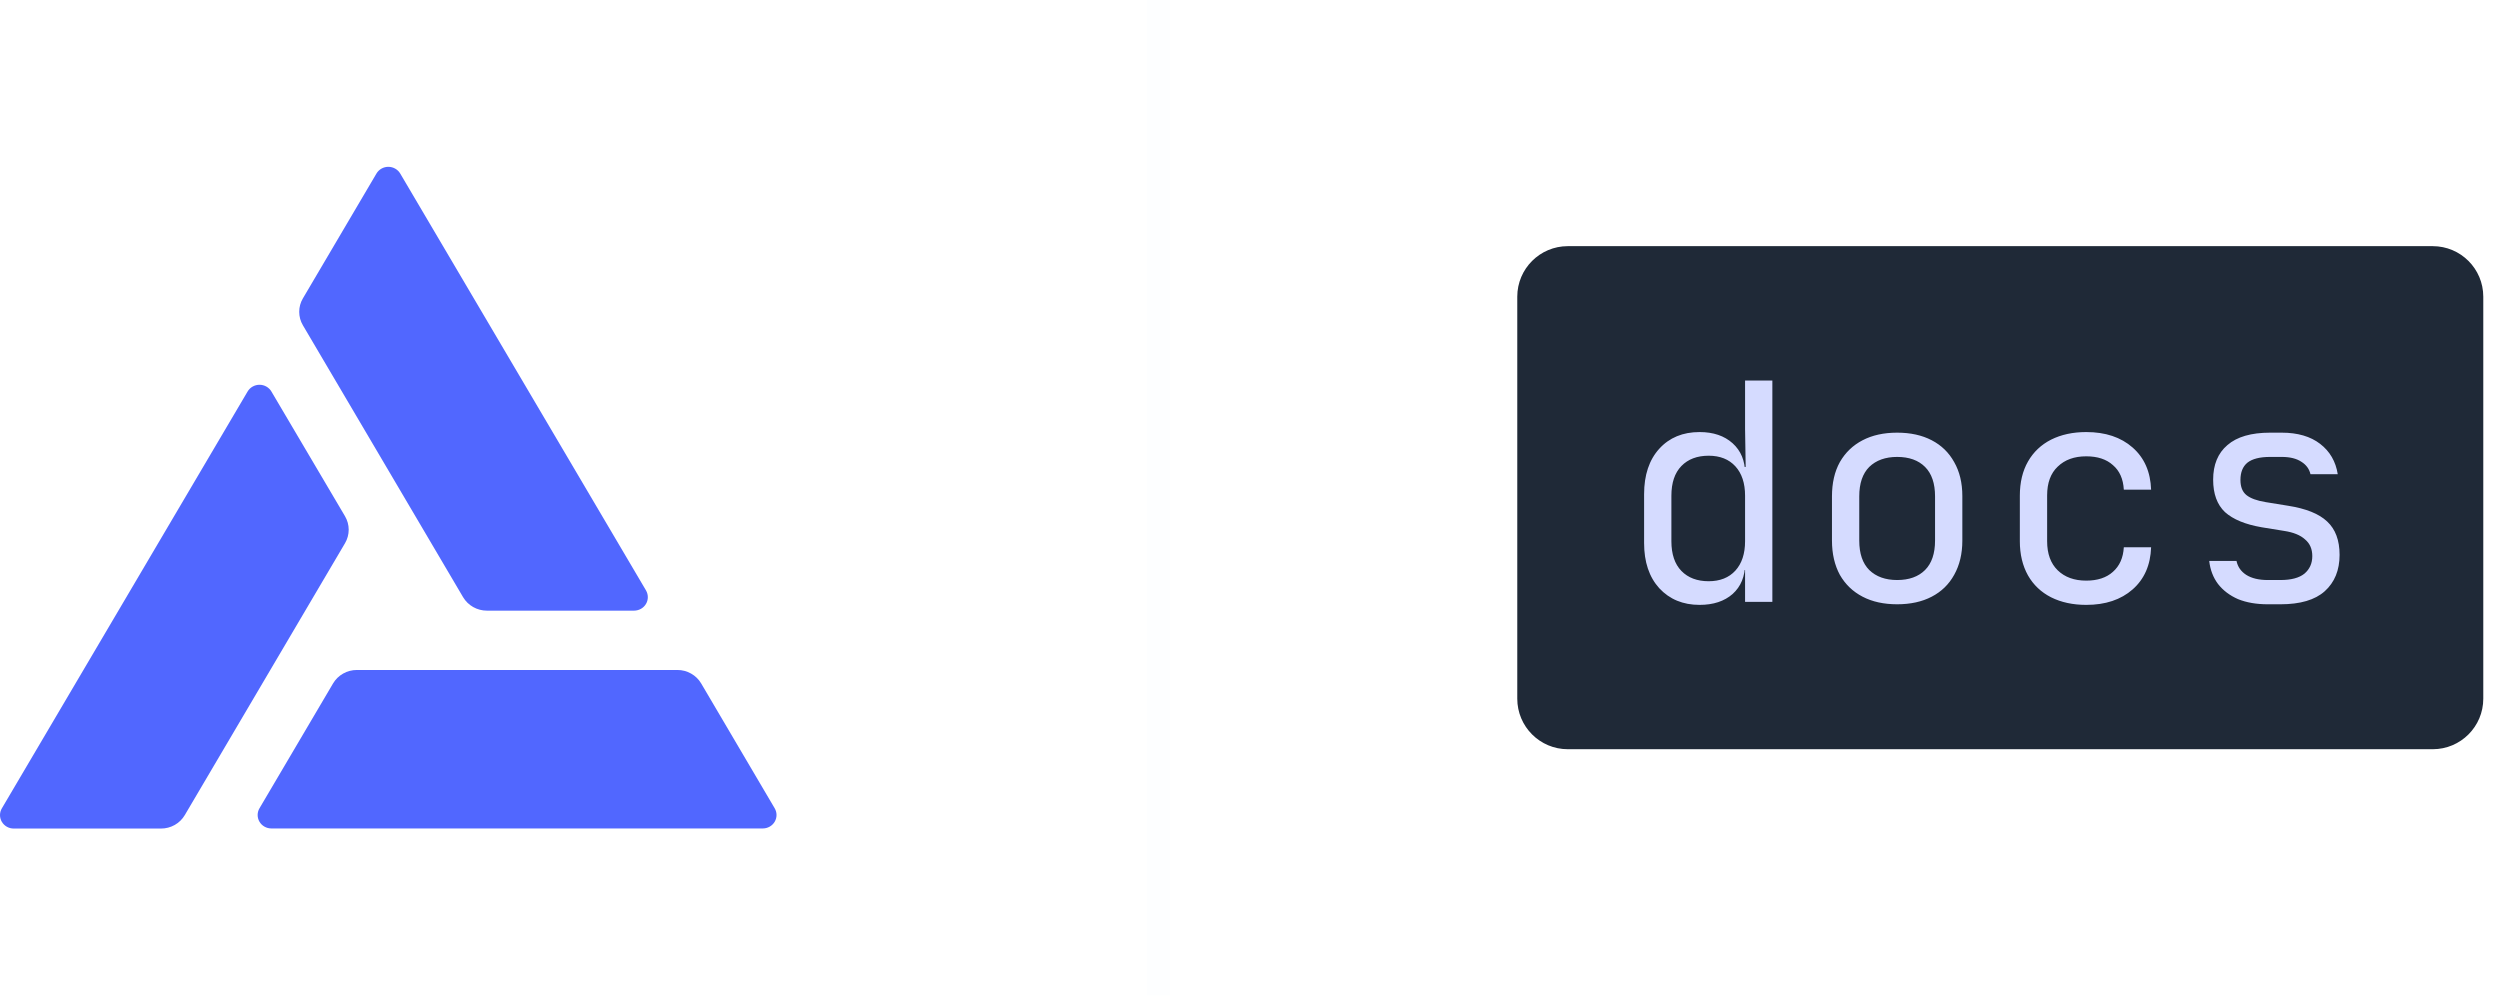
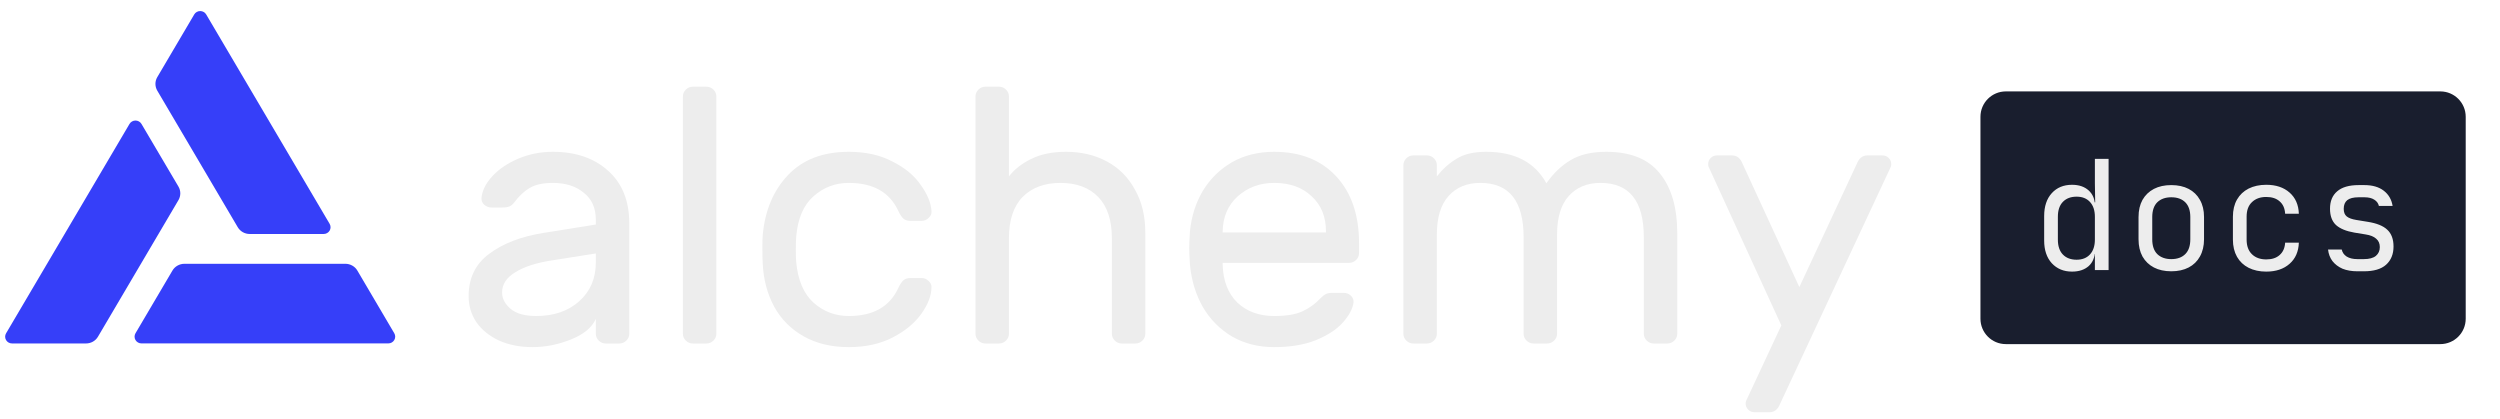
- <svg xmlns="http://www.w3.org/2000/svg" width="108" height="43" viewBox="0 0 108 43" fill="none">
-   <path d="M27.908 25.507L17.292 7.501C17.241 7.413 17.166 7.338 17.076 7.287C16.986 7.235 16.884 7.207 16.78 7.207C16.675 7.206 16.573 7.232 16.482 7.283C16.392 7.334 16.316 7.407 16.264 7.495L13.085 12.89C12.98 13.067 12.926 13.267 12.926 13.471C12.926 13.675 12.98 13.876 13.085 14.052L20.006 25.799C20.111 25.975 20.261 26.122 20.441 26.224C20.622 26.326 20.826 26.38 21.035 26.38H27.393C27.497 26.379 27.6 26.352 27.69 26.301C27.78 26.25 27.855 26.177 27.907 26.088C27.959 26 27.986 25.9 27.986 25.798C27.986 25.696 27.959 25.596 27.908 25.507Z" fill="#5167FF" />
-   <path d="M0.082 34.918L10.697 16.912C10.749 16.824 10.824 16.751 10.914 16.7C11.005 16.649 11.107 16.622 11.211 16.622C11.315 16.622 11.417 16.649 11.507 16.7C11.597 16.751 11.672 16.824 11.724 16.912L14.905 22.302C15.009 22.479 15.064 22.68 15.064 22.884C15.064 23.088 15.009 23.289 14.905 23.466L7.983 35.212C7.879 35.389 7.73 35.536 7.549 35.638C7.369 35.74 7.164 35.794 6.956 35.793H0.596C0.491 35.794 0.388 35.767 0.297 35.716C0.207 35.665 0.131 35.591 0.079 35.502C0.027 35.413 -0 35.312 6.71746e-06 35.21C0.001 35.107 0.029 35.006 0.082 34.918Z" fill="#5167FF" />
-   <path d="M11.723 35.789H32.953C33.058 35.789 33.16 35.762 33.25 35.711C33.34 35.66 33.415 35.587 33.467 35.498C33.519 35.41 33.546 35.31 33.546 35.208C33.546 35.106 33.518 35.005 33.466 34.917L30.29 29.523C30.186 29.347 30.036 29.2 29.855 29.098C29.675 28.996 29.47 28.942 29.262 28.943H15.418C15.209 28.942 15.005 28.996 14.824 29.098C14.643 29.2 14.493 29.347 14.389 29.523L11.21 34.917C11.158 35.005 11.13 35.106 11.13 35.208C11.13 35.31 11.157 35.41 11.209 35.498C11.261 35.587 11.336 35.66 11.426 35.711C11.516 35.762 11.618 35.789 11.723 35.789Z" fill="#5167FF" />
-   <line x1="50.046" y1="2.18557e-08" x2="50.046" y2="43" stroke="#DDEAF8" stroke-opacity="0.078" />
-   <rect x="65.546" y="10.634" width="41.732" height="21.732" rx="2.183" fill="#1F2937" />
-   <path d="M73.422 26.131C72.706 26.131 72.126 25.891 71.68 25.411C71.244 24.93 71.025 24.28 71.025 23.459V21.35C71.025 20.521 71.244 19.866 71.68 19.386C72.117 18.905 72.698 18.665 73.422 18.665C74.016 18.665 74.492 18.827 74.85 19.15C75.208 19.473 75.387 19.905 75.387 20.446L75.151 20.171H75.413L75.387 18.534V16.438H76.566V26H75.387V24.625H75.151L75.387 24.35C75.387 24.9 75.208 25.336 74.85 25.66C74.492 25.974 74.016 26.131 73.422 26.131ZM73.815 25.109C74.304 25.109 74.689 24.956 74.968 24.651C75.247 24.345 75.387 23.922 75.387 23.38V21.416C75.387 20.874 75.247 20.451 74.968 20.145C74.689 19.84 74.304 19.687 73.815 19.687C73.318 19.687 72.925 19.835 72.636 20.132C72.348 20.429 72.204 20.857 72.204 21.416V23.38C72.204 23.939 72.348 24.367 72.636 24.664C72.925 24.961 73.318 25.109 73.815 25.109ZM81.957 26.105C81.381 26.105 80.883 25.996 80.464 25.777C80.045 25.559 79.717 25.245 79.482 24.834C79.255 24.415 79.141 23.922 79.141 23.354V21.442C79.141 20.866 79.255 20.372 79.482 19.962C79.717 19.551 80.045 19.237 80.464 19.019C80.883 18.8 81.381 18.691 81.957 18.691C82.534 18.691 83.031 18.8 83.45 19.019C83.87 19.237 84.193 19.551 84.42 19.962C84.655 20.372 84.773 20.861 84.773 21.429V23.354C84.773 23.922 84.655 24.415 84.42 24.834C84.193 25.245 83.87 25.559 83.45 25.777C83.031 25.996 82.534 26.105 81.957 26.105ZM81.957 25.057C82.472 25.057 82.874 24.913 83.162 24.625C83.45 24.337 83.594 23.913 83.594 23.354V21.442C83.594 20.883 83.45 20.459 83.162 20.171C82.874 19.883 82.472 19.739 81.957 19.739C81.451 19.739 81.049 19.883 80.752 20.171C80.464 20.459 80.32 20.883 80.32 21.442V23.354C80.32 23.913 80.464 24.337 80.752 24.625C81.049 24.913 81.451 25.057 81.957 25.057ZM90.125 26.131C89.549 26.131 89.043 26.022 88.606 25.803C88.178 25.585 87.846 25.271 87.61 24.86C87.375 24.441 87.257 23.948 87.257 23.38V21.416C87.257 20.839 87.375 20.346 87.61 19.936C87.846 19.525 88.178 19.211 88.606 18.993C89.043 18.774 89.549 18.665 90.125 18.665C90.955 18.665 91.623 18.888 92.129 19.333C92.636 19.778 92.902 20.385 92.928 21.154H91.749C91.723 20.691 91.566 20.337 91.278 20.093C90.998 19.84 90.614 19.713 90.125 19.713C89.61 19.713 89.2 19.861 88.894 20.158C88.588 20.446 88.436 20.861 88.436 21.403V23.38C88.436 23.922 88.588 24.341 88.894 24.638C89.2 24.935 89.61 25.083 90.125 25.083C90.614 25.083 90.998 24.956 91.278 24.703C91.566 24.45 91.723 24.096 91.749 23.642H92.928C92.902 24.411 92.636 25.018 92.129 25.463C91.623 25.908 90.955 26.131 90.125 26.131ZM97.966 26.105C97.477 26.105 97.049 26.031 96.682 25.882C96.324 25.725 96.036 25.507 95.818 25.227C95.608 24.948 95.482 24.616 95.438 24.232H96.617C96.669 24.485 96.809 24.686 97.036 24.834C97.272 24.983 97.582 25.057 97.966 25.057H98.516C98.979 25.057 99.324 24.965 99.551 24.782C99.778 24.59 99.891 24.337 99.891 24.022C99.891 23.717 99.787 23.476 99.577 23.302C99.376 23.118 99.075 22.996 98.673 22.935L97.704 22.778C96.997 22.656 96.468 22.437 96.119 22.123C95.778 21.8 95.608 21.333 95.608 20.721C95.608 20.075 95.813 19.578 96.224 19.228C96.634 18.87 97.25 18.691 98.071 18.691H98.568C99.258 18.691 99.813 18.853 100.232 19.176C100.651 19.499 100.904 19.936 100.991 20.486H99.813C99.76 20.259 99.629 20.08 99.42 19.949C99.21 19.809 98.926 19.739 98.568 19.739H98.071C97.625 19.739 97.298 19.822 97.088 19.988C96.887 20.154 96.787 20.403 96.787 20.735C96.787 21.032 96.874 21.25 97.049 21.39C97.224 21.529 97.499 21.63 97.874 21.691L98.843 21.848C99.621 21.97 100.184 22.197 100.533 22.529C100.891 22.861 101.07 23.341 101.07 23.97C101.07 24.633 100.856 25.157 100.428 25.542C100.009 25.917 99.372 26.105 98.516 26.105H97.966Z" fill="#D5DBFF" />
+ <svg xmlns="http://www.w3.org/2000/svg" width="215" height="36" viewBox="0 0 215 36" fill="none">
+   <path d="M51.241 19.308V18.903C51.241 17.887 50.893 17.109 50.197 16.57C49.523 16.01 48.638 15.73 47.542 15.73C46.699 15.73 46.035 15.876 45.55 16.166C45.087 16.435 44.644 16.85 44.222 17.41C44.096 17.576 43.959 17.69 43.811 17.752C43.664 17.814 43.464 17.846 43.211 17.846H42.262C42.031 17.846 41.82 17.763 41.63 17.597C41.461 17.431 41.388 17.234 41.409 17.006C41.472 16.384 41.778 15.772 42.325 15.171C42.895 14.548 43.643 14.04 44.57 13.646C45.498 13.252 46.488 13.055 47.542 13.055C49.502 13.055 51.083 13.594 52.284 14.673C53.506 15.751 54.118 17.265 54.118 19.214V28.701C54.118 28.93 54.033 29.127 53.865 29.292C53.696 29.458 53.496 29.541 53.264 29.541H52.094C51.862 29.541 51.662 29.458 51.494 29.292C51.325 29.127 51.241 28.93 51.241 28.701V27.426C50.904 28.173 50.187 28.764 49.091 29.199C47.995 29.634 46.899 29.852 45.803 29.852C44.728 29.852 43.769 29.666 42.926 29.292C42.083 28.898 41.43 28.37 40.966 27.706C40.523 27.042 40.302 26.296 40.302 25.466C40.302 23.911 40.892 22.698 42.073 21.827C43.253 20.935 44.823 20.334 46.783 20.023L51.241 19.308ZM51.241 21.796L47.51 22.387C46.14 22.594 45.076 22.936 44.317 23.413C43.559 23.87 43.179 24.45 43.179 25.155C43.179 25.674 43.422 26.14 43.906 26.555C44.391 26.97 45.129 27.177 46.119 27.177C47.637 27.177 48.87 26.752 49.818 25.902C50.767 25.052 51.241 23.942 51.241 22.574V21.796Z" fill="#EDEDED" />
+   <path d="M61.607 28.701C61.607 28.93 61.523 29.127 61.354 29.292C61.185 29.458 60.985 29.541 60.753 29.541H59.584C59.352 29.541 59.152 29.458 58.983 29.292C58.814 29.127 58.73 28.93 58.73 28.701V8.296C58.73 8.068 58.814 7.871 58.983 7.705C59.152 7.539 59.352 7.456 59.584 7.456H60.753C60.985 7.456 61.185 7.539 61.354 7.705C61.523 7.871 61.607 8.068 61.607 8.296V28.701Z" fill="#EDEDED" />
+   <path d="M72.995 27.177C75.102 27.177 76.525 26.369 77.263 24.751C77.41 24.44 77.558 24.222 77.705 24.098C77.853 23.973 78.053 23.911 78.306 23.911H79.254C79.486 23.911 79.686 23.994 79.855 24.16C80.023 24.305 80.108 24.481 80.108 24.689C80.108 25.394 79.823 26.151 79.254 26.959C78.685 27.768 77.863 28.453 76.788 29.012C75.713 29.572 74.449 29.852 72.995 29.852C71.498 29.852 70.202 29.541 69.106 28.919C68.01 28.297 67.167 27.447 66.577 26.369C65.987 25.269 65.66 24.046 65.597 22.698C65.576 22.449 65.565 21.972 65.565 21.267C65.565 20.77 65.576 20.417 65.597 20.21C65.787 18.094 66.514 16.373 67.778 15.046C69.043 13.719 70.782 13.055 72.995 13.055C74.449 13.055 75.703 13.335 76.757 13.895C77.832 14.434 78.643 15.108 79.191 15.917C79.76 16.705 80.066 17.451 80.108 18.157C80.129 18.385 80.045 18.582 79.855 18.748C79.686 18.913 79.486 18.996 79.254 18.996H78.306C78.053 18.996 77.853 18.934 77.705 18.81C77.558 18.685 77.41 18.468 77.263 18.157C76.525 16.539 75.102 15.73 72.995 15.73C71.835 15.73 70.824 16.114 69.96 16.881C69.096 17.648 68.6 18.81 68.474 20.365C68.453 20.593 68.442 20.966 68.442 21.485C68.442 21.962 68.453 22.314 68.474 22.543C68.621 24.098 69.117 25.259 69.96 26.026C70.824 26.794 71.835 27.177 72.995 27.177Z" fill="#EDEDED" />
+   <path d="M98.497 28.701C98.497 28.93 98.413 29.127 98.244 29.292C98.076 29.458 97.876 29.541 97.644 29.541H96.474C96.242 29.541 96.042 29.458 95.873 29.292C95.705 29.127 95.621 28.93 95.621 28.701V20.489C95.621 18.934 95.231 17.752 94.451 16.944C93.671 16.135 92.585 15.73 91.195 15.73C89.825 15.73 88.739 16.135 87.938 16.944C87.158 17.752 86.769 18.934 86.769 20.489V28.701C86.769 28.93 86.684 29.127 86.516 29.292C86.347 29.458 86.147 29.541 85.915 29.541H84.745C84.513 29.541 84.313 29.458 84.145 29.292C83.976 29.127 83.892 28.93 83.892 28.701V8.296C83.892 8.068 83.976 7.871 84.145 7.705C84.313 7.539 84.513 7.456 84.745 7.456H85.915C86.147 7.456 86.347 7.539 86.516 7.705C86.684 7.871 86.769 8.068 86.769 8.296V15.171C87.232 14.569 87.865 14.071 88.665 13.677C89.487 13.263 90.489 13.055 91.669 13.055C92.996 13.055 94.177 13.335 95.21 13.895C96.242 14.455 97.043 15.264 97.612 16.321C98.202 17.358 98.497 18.592 98.497 20.023V28.701Z" fill="#EDEDED" />
+   <path d="M109.576 13.055C111.831 13.055 113.612 13.76 114.918 15.171C116.225 16.581 116.878 18.499 116.878 20.925V21.765C116.878 21.993 116.794 22.19 116.626 22.356C116.457 22.522 116.257 22.605 116.025 22.605H105.15V22.791C105.192 24.16 105.613 25.238 106.414 26.026C107.236 26.794 108.29 27.177 109.576 27.177C110.629 27.177 111.441 27.042 112.01 26.773C112.6 26.503 113.127 26.12 113.591 25.622C113.759 25.456 113.907 25.342 114.033 25.28C114.181 25.218 114.37 25.186 114.602 25.186H115.551C115.804 25.186 116.014 25.269 116.183 25.435C116.352 25.601 116.425 25.798 116.404 26.026C116.32 26.586 116.004 27.167 115.456 27.768C114.929 28.349 114.16 28.846 113.148 29.261C112.157 29.655 110.967 29.852 109.576 29.852C108.227 29.852 107.025 29.552 105.972 28.95C104.918 28.328 104.075 27.478 103.442 26.4C102.831 25.321 102.462 24.108 102.336 22.76C102.294 22.138 102.273 21.661 102.273 21.329C102.273 20.998 102.294 20.521 102.336 19.898C102.462 18.613 102.831 17.451 103.442 16.415C104.075 15.378 104.907 14.559 105.94 13.957C106.994 13.356 108.206 13.055 109.576 13.055ZM114.033 19.992V19.898C114.033 18.634 113.622 17.628 112.8 16.881C111.999 16.114 110.924 15.73 109.576 15.73C108.353 15.73 107.31 16.114 106.446 16.881C105.603 17.648 105.171 18.654 105.15 19.898V19.992H114.033Z" fill="#EDEDED" />
+   <path d="M123.569 15.171C124.075 14.528 124.644 14.02 125.276 13.646C125.909 13.252 126.752 13.055 127.806 13.055C130.271 13.055 132 13.957 132.99 15.761C133.601 14.89 134.297 14.227 135.077 13.771C135.857 13.294 136.879 13.055 138.143 13.055C140.209 13.055 141.737 13.667 142.727 14.89C143.739 16.114 144.245 17.846 144.245 20.085V28.701C144.245 28.93 144.161 29.127 143.992 29.292C143.823 29.458 143.623 29.541 143.391 29.541H142.222C141.99 29.541 141.79 29.458 141.621 29.292C141.452 29.127 141.368 28.93 141.368 28.701V20.396C141.368 17.286 140.125 15.73 137.638 15.73C136.499 15.73 135.593 16.104 134.919 16.85C134.244 17.597 133.907 18.706 133.907 20.178V28.701C133.907 28.93 133.823 29.127 133.654 29.292C133.486 29.458 133.285 29.541 133.054 29.541H131.884C131.652 29.541 131.452 29.458 131.283 29.292C131.115 29.127 131.03 28.93 131.03 28.701V20.396C131.03 17.286 129.787 15.73 127.3 15.73C126.162 15.73 125.255 16.104 124.581 16.85C123.907 17.597 123.569 18.706 123.569 20.178V28.701C123.569 28.93 123.485 29.127 123.316 29.292C123.148 29.458 122.948 29.541 122.716 29.541H121.546C121.314 29.541 121.114 29.458 120.945 29.292C120.777 29.127 120.692 28.93 120.692 28.701V14.206C120.692 13.978 120.777 13.781 120.945 13.615C121.114 13.449 121.314 13.366 121.546 13.366H122.716C122.948 13.366 123.148 13.449 123.316 13.615C123.485 13.781 123.569 13.978 123.569 14.206V15.171Z" fill="#EDEDED" />
+   <path d="M153.099 34.705C152.909 35.202 152.604 35.451 152.182 35.451H150.886C150.675 35.451 150.496 35.379 150.349 35.233C150.201 35.088 150.127 34.912 150.127 34.705C150.127 34.622 150.138 34.549 150.159 34.487L153.194 27.986L146.934 14.331C146.913 14.268 146.903 14.196 146.903 14.113C146.903 13.905 146.976 13.729 147.124 13.584C147.272 13.439 147.451 13.366 147.661 13.366H148.958C149.379 13.366 149.685 13.615 149.874 14.113L154.743 24.689L159.675 14.113C159.864 13.615 160.17 13.366 160.592 13.366H161.888C162.099 13.366 162.278 13.439 162.425 13.584C162.573 13.729 162.647 13.905 162.647 14.113C162.647 14.196 162.636 14.268 162.615 14.331L153.099 34.705Z" fill="#EDEDED" />
+   <path d="M28.349 19.251L17.734 1.245C17.683 1.156 17.608 1.082 17.518 1.031C17.428 0.979 17.326 0.951 17.222 0.951C17.117 0.95 17.015 0.976 16.924 1.027C16.834 1.077 16.758 1.151 16.706 1.239L13.526 6.634C13.422 6.811 13.367 7.011 13.367 7.215C13.367 7.419 13.422 7.619 13.526 7.796L20.448 19.542C20.552 19.719 20.703 19.866 20.883 19.968C21.064 20.07 21.268 20.123 21.477 20.123H27.835C27.939 20.123 28.042 20.096 28.132 20.045C28.222 19.994 28.297 19.92 28.349 19.832C28.401 19.744 28.428 19.644 28.428 19.542C28.428 19.44 28.401 19.34 28.349 19.251Z" fill="#363FF9" />
+   <path d="M0.524 28.662L11.139 10.656C11.191 10.568 11.266 10.494 11.356 10.444C11.446 10.393 11.549 10.366 11.653 10.366C11.757 10.366 11.859 10.393 11.949 10.444C12.039 10.494 12.114 10.568 12.166 10.656L15.347 16.046C15.451 16.223 15.506 16.424 15.506 16.628C15.506 16.832 15.451 17.033 15.347 17.21L8.425 28.956C8.321 29.133 8.171 29.28 7.991 29.382C7.811 29.484 7.606 29.537 7.398 29.537H1.038C0.933 29.538 0.83 29.511 0.739 29.46C0.649 29.409 0.573 29.335 0.521 29.246C0.469 29.157 0.441 29.056 0.442 28.953C0.442 28.851 0.471 28.75 0.524 28.662Z" fill="#363FF9" />
+   <path d="M12.165 29.533H33.395C33.499 29.533 33.602 29.506 33.692 29.455C33.782 29.404 33.857 29.331 33.909 29.242C33.961 29.154 33.988 29.053 33.988 28.951C33.988 28.849 33.96 28.749 33.908 28.661L30.732 23.267C30.628 23.09 30.478 22.944 30.297 22.842C30.117 22.74 29.912 22.686 29.703 22.686H15.86C15.651 22.686 15.446 22.74 15.266 22.842C15.085 22.944 14.935 23.09 14.831 23.267L11.652 28.661C11.6 28.749 11.572 28.849 11.572 28.951C11.572 29.053 11.599 29.154 11.651 29.242C11.703 29.331 11.778 29.404 11.868 29.455C11.958 29.506 12.06 29.533 12.165 29.533Z" fill="#363FF9" />
+   <rect x="170.319" y="7.861" width="41.732" height="21.732" rx="2.183" fill="#191e2e" />
+   <path d="M178.195 23.358C177.479 23.358 176.899 23.117 176.453 22.637C176.017 22.157 175.798 21.506 175.798 20.686V18.577C175.798 17.747 176.017 17.092 176.453 16.612C176.89 16.132 177.471 15.892 178.195 15.892C178.789 15.892 179.265 16.053 179.623 16.376C179.981 16.699 180.16 17.132 180.16 17.673L179.924 17.398H180.186L180.16 15.761V13.665H181.339V23.227H180.16V21.851H179.924L180.16 21.576C180.16 22.126 179.981 22.563 179.623 22.886C179.265 23.2 178.789 23.358 178.195 23.358ZM178.588 22.336C179.077 22.336 179.461 22.183 179.741 21.878C180.02 21.572 180.16 21.148 180.16 20.607V18.642C180.16 18.101 180.02 17.677 179.741 17.372C179.461 17.066 179.077 16.913 178.588 16.913C178.091 16.913 177.698 17.062 177.409 17.359C177.121 17.655 176.977 18.083 176.977 18.642V20.607C176.977 21.166 177.121 21.594 177.409 21.891C177.698 22.188 178.091 22.336 178.588 22.336ZM186.73 23.331C186.154 23.331 185.656 23.222 185.237 23.004C184.818 22.786 184.49 22.471 184.255 22.061C184.028 21.642 183.914 21.148 183.914 20.581V18.668C183.914 18.092 184.028 17.599 184.255 17.188C184.49 16.778 184.818 16.464 185.237 16.245C185.656 16.027 186.154 15.918 186.73 15.918C187.306 15.918 187.804 16.027 188.223 16.245C188.642 16.464 188.966 16.778 189.193 17.188C189.428 17.599 189.546 18.088 189.546 18.655V20.581C189.546 21.148 189.428 21.642 189.193 22.061C188.966 22.471 188.642 22.786 188.223 23.004C187.804 23.222 187.306 23.331 186.73 23.331ZM186.73 22.284C187.245 22.284 187.647 22.139 187.935 21.851C188.223 21.563 188.367 21.14 188.367 20.581V18.668C188.367 18.11 188.223 17.686 187.935 17.398C187.647 17.11 187.245 16.966 186.73 16.966C186.224 16.966 185.822 17.11 185.525 17.398C185.237 17.686 185.093 18.11 185.093 18.668V20.581C185.093 21.14 185.237 21.563 185.525 21.851C185.822 22.139 186.224 22.284 186.73 22.284ZM194.898 23.358C194.322 23.358 193.815 23.248 193.379 23.03C192.951 22.812 192.619 22.497 192.383 22.087C192.148 21.668 192.03 21.174 192.03 20.607V18.642C192.03 18.066 192.148 17.573 192.383 17.162C192.619 16.752 192.951 16.437 193.379 16.219C193.815 16.001 194.322 15.892 194.898 15.892C195.728 15.892 196.396 16.114 196.902 16.56C197.409 17.005 197.675 17.612 197.701 18.38H196.522C196.496 17.918 196.339 17.564 196.051 17.319C195.771 17.066 195.387 16.939 194.898 16.939C194.383 16.939 193.973 17.088 193.667 17.385C193.361 17.673 193.209 18.088 193.209 18.629V20.607C193.209 21.148 193.361 21.567 193.667 21.864C193.973 22.161 194.383 22.31 194.898 22.31C195.387 22.31 195.771 22.183 196.051 21.93C196.339 21.677 196.496 21.323 196.522 20.869H197.701C197.675 21.637 197.409 22.244 196.902 22.689C196.396 23.135 195.728 23.358 194.898 23.358ZM202.739 23.331C202.25 23.331 201.822 23.257 201.455 23.109C201.097 22.951 200.809 22.733 200.591 22.454C200.381 22.174 200.255 21.843 200.211 21.458H201.39C201.442 21.712 201.582 21.912 201.809 22.061C202.045 22.209 202.355 22.284 202.739 22.284H203.289C203.752 22.284 204.097 22.192 204.324 22.008C204.551 21.816 204.664 21.563 204.664 21.249C204.664 20.943 204.559 20.703 204.35 20.528C204.149 20.345 203.848 20.223 203.446 20.162L202.477 20.004C201.77 19.882 201.241 19.664 200.892 19.349C200.551 19.026 200.381 18.559 200.381 17.948C200.381 17.302 200.586 16.804 200.997 16.455C201.407 16.097 202.023 15.918 202.844 15.918H203.341C204.031 15.918 204.586 16.079 205.005 16.402C205.424 16.726 205.677 17.162 205.764 17.712H204.586C204.533 17.485 204.402 17.306 204.193 17.175C203.983 17.036 203.699 16.966 203.341 16.966H202.844C202.398 16.966 202.071 17.049 201.861 17.215C201.66 17.381 201.56 17.629 201.56 17.961C201.56 18.258 201.647 18.476 201.822 18.616C201.997 18.756 202.272 18.856 202.647 18.917L203.616 19.075C204.394 19.197 204.957 19.424 205.306 19.756C205.664 20.087 205.843 20.568 205.843 21.196C205.843 21.86 205.629 22.384 205.201 22.768C204.782 23.144 204.145 23.331 203.289 23.331H202.739Z" fill="#EDEDED" />
</svg>
